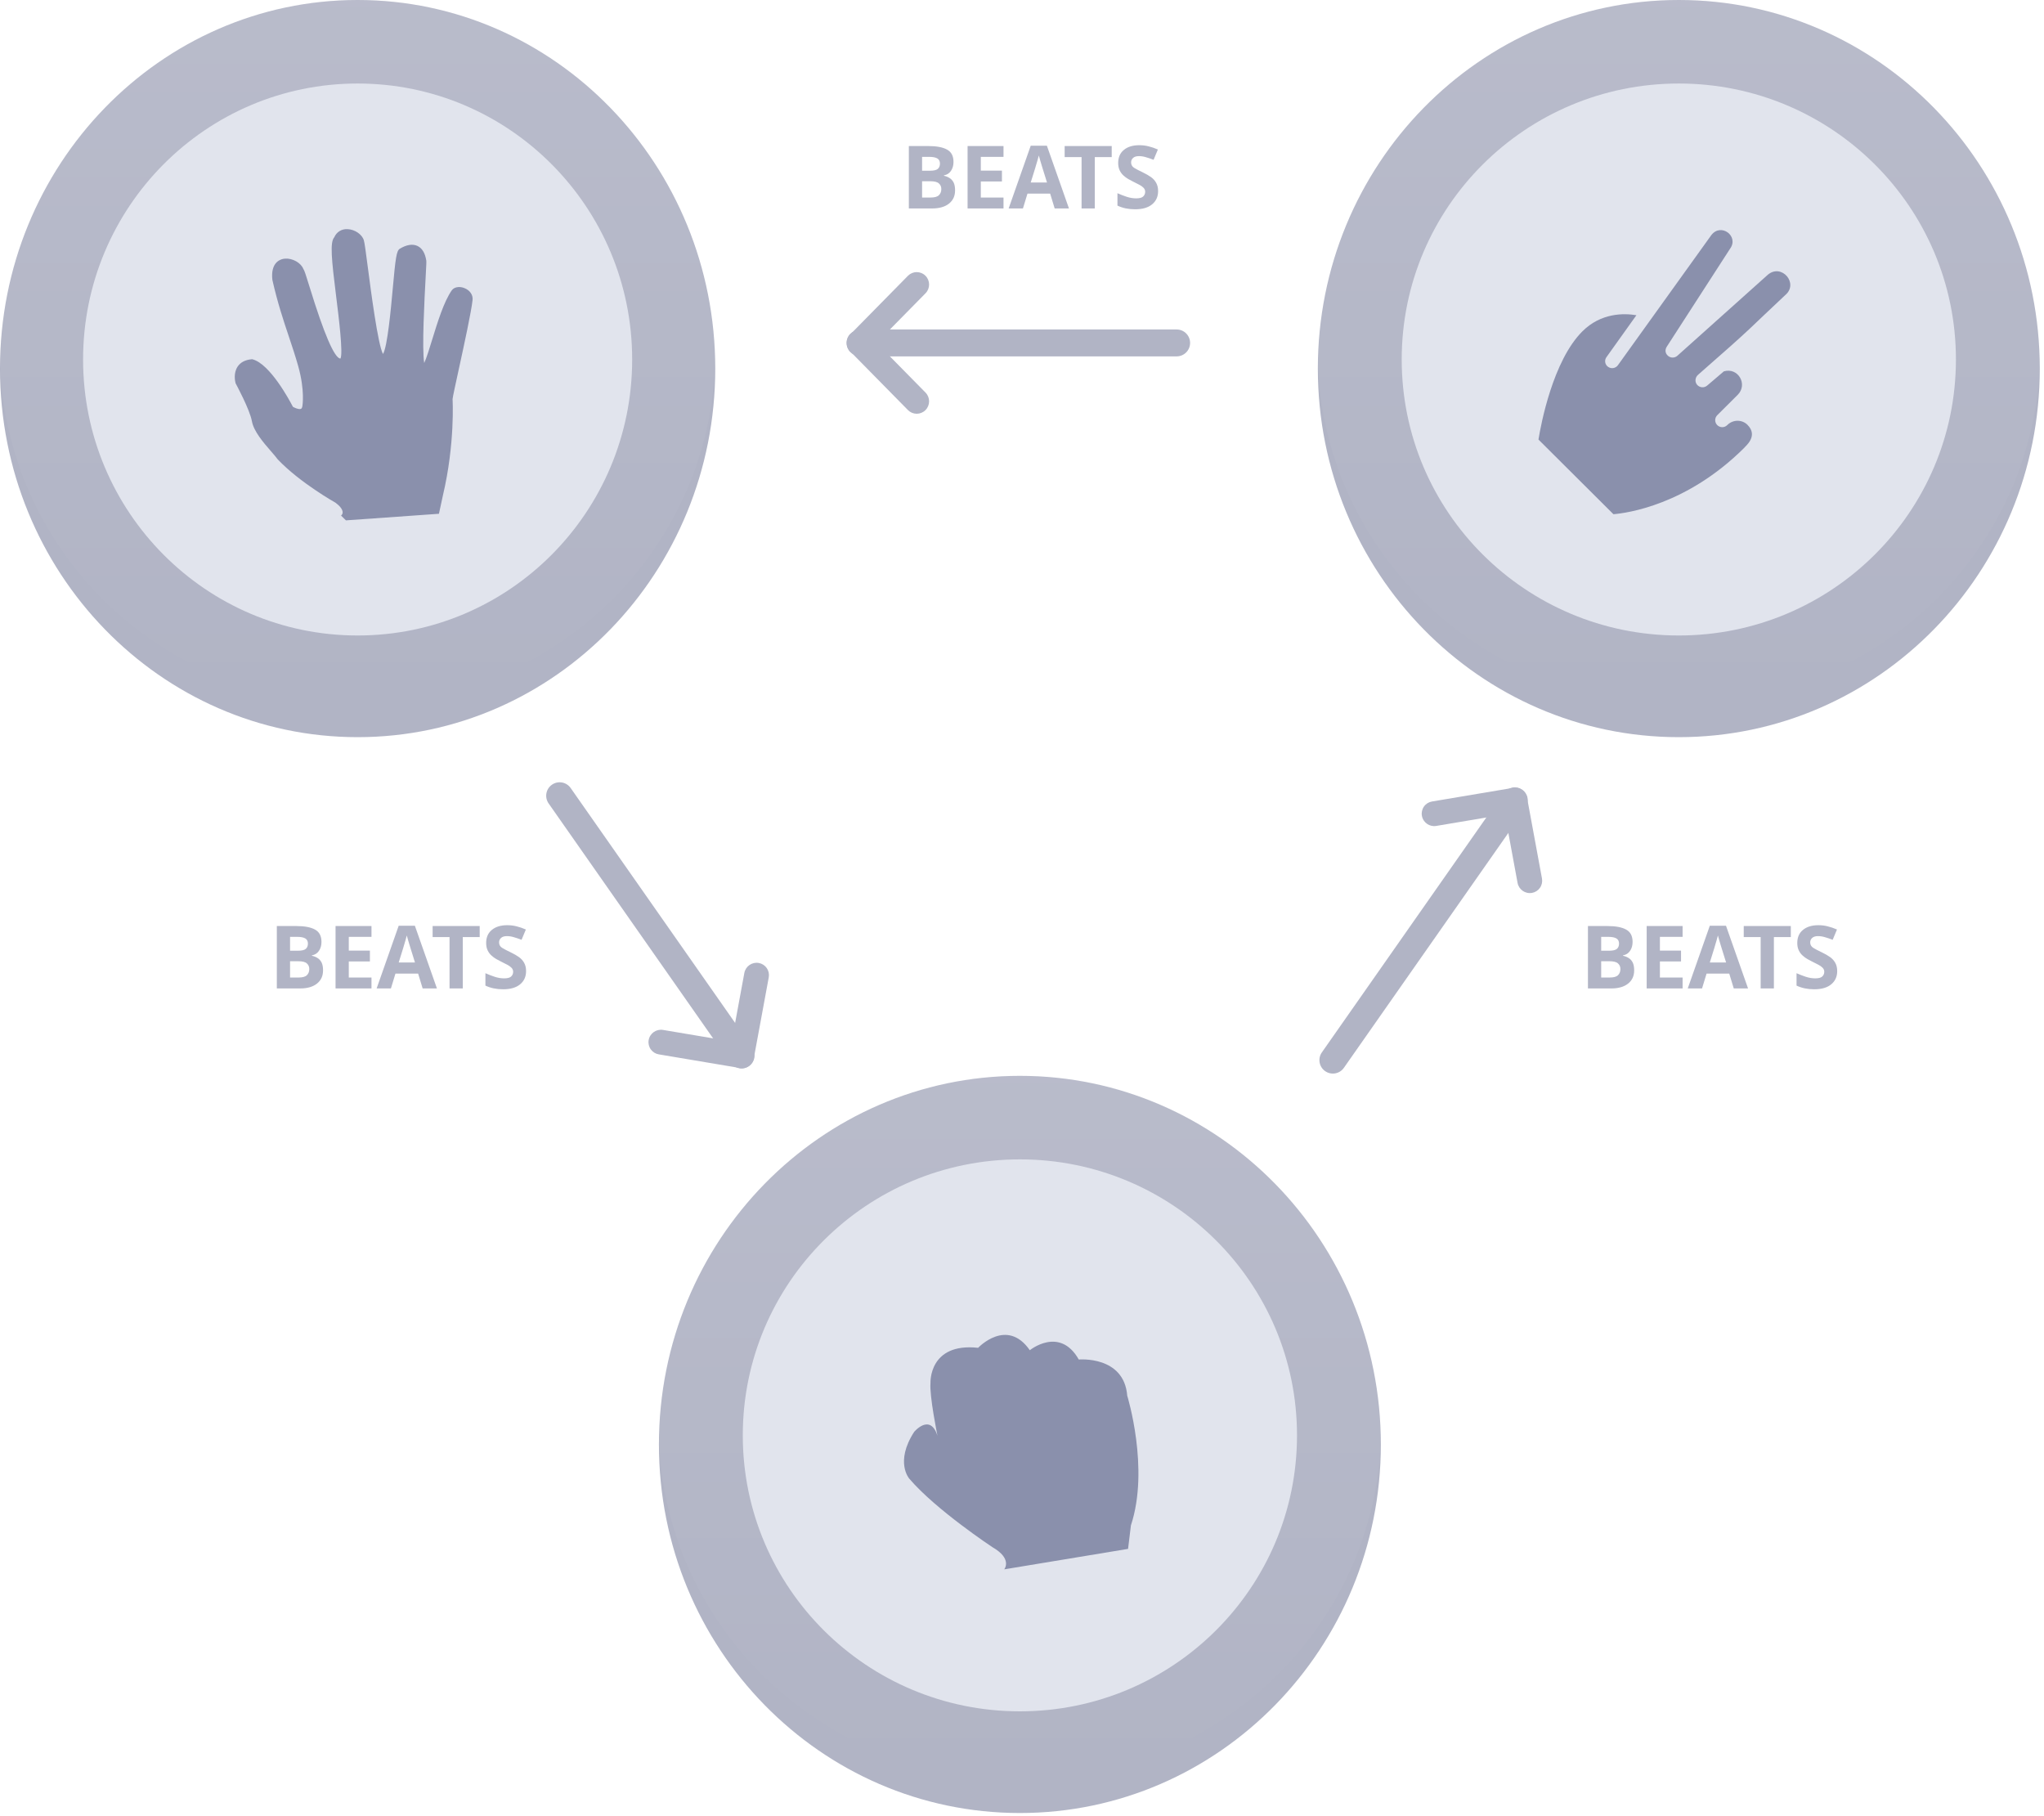
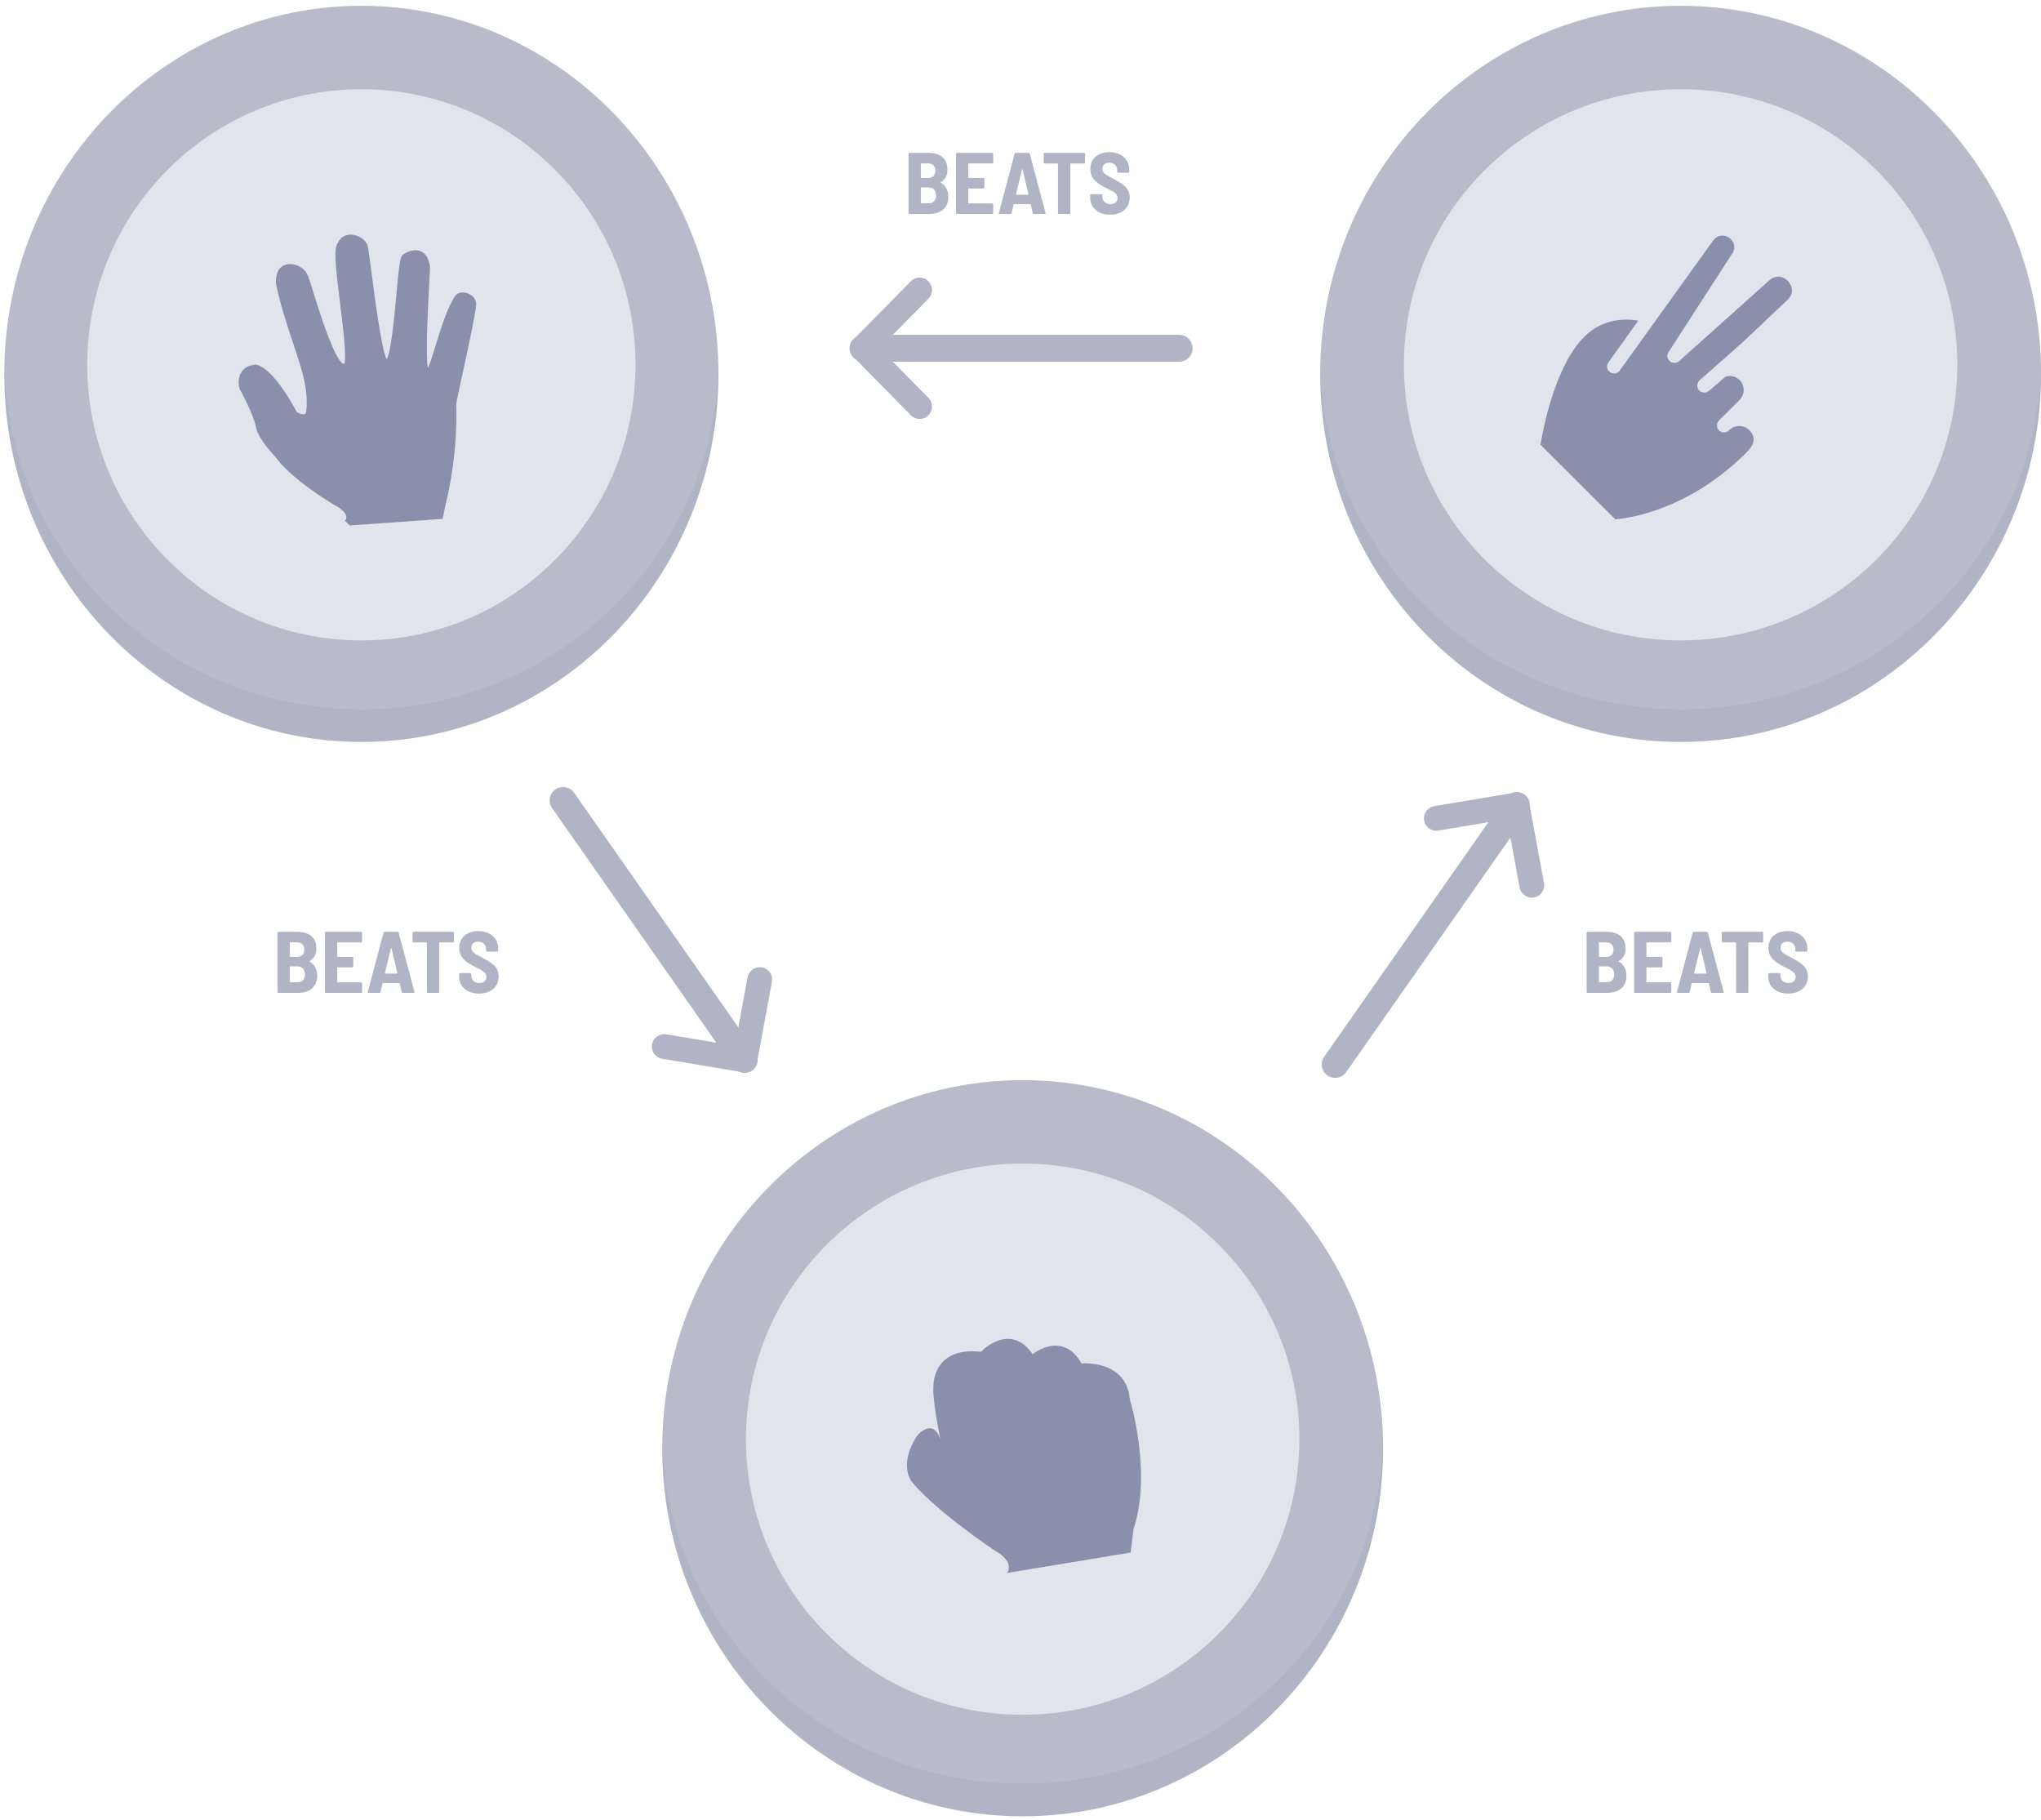
- <svg xmlns="http://www.w3.org/2000/svg" width="304" height="270">
+ <svg xmlns="http://www.w3.org/2000/svg" width="304" height="271" viewBox="0 0 304 271" fill="none">
+   <path d="M53.826 110.496C83.201 110.496 107.015 85.955 107.015 55.681C107.015 25.408 83.201 0.866 53.826 0.866C24.45 0.866 0.637 25.408 0.637 55.681C0.637 85.955 24.45 110.496 53.826 110.496Z" fill="#B1B4C5" />
+   <path d="M53.826 105.636C83.201 105.636 107.015 82.183 107.015 53.251C107.015 24.32 83.201 0.866 53.826 0.866C24.45 0.866 0.637 24.32 0.637 53.251C0.637 82.183 24.45 105.636 53.826 105.636Z" fill="url(#paint0_linear_2365_4)" />
+   <path d="M53.824 95.375C76.375 95.375 94.656 76.999 94.656 54.331C94.656 31.663 76.375 13.287 53.824 13.287C31.273 13.287 12.992 31.663 12.992 54.331C12.992 76.999 31.273 95.375 53.824 95.375Z" fill="#E1E4ED" />
+   <path d="M69.687 43.704C69.4 43.59 69.092 43.541 68.783 43.558C68.366 43.588 68.028 43.759 67.828 44.039C66.651 45.705 65.687 48.849 64.909 51.376C64.552 52.545 64.073 54.109 63.726 54.851C63.364 52.771 63.773 45.154 63.932 42.221L63.934 42.174C64.044 40.136 64.059 39.778 64.034 39.621C63.86 38.503 63.416 37.769 62.715 37.441C62.007 37.108 61.086 37.255 60.095 37.858C59.598 38.161 59.46 39.203 59.034 43.925L59.032 43.945C58.797 46.54 58.256 52.513 57.591 53.508C56.841 52.116 55.807 44.208 55.361 40.786C55.049 38.389 54.867 37.012 54.745 36.596C54.488 35.726 53.402 34.985 52.327 34.943C51.432 34.899 50.698 35.358 50.347 36.157C49.692 36.893 49.924 39.336 50.649 45.121C50.993 47.875 51.705 53.562 51.257 54.201C50.364 54.102 48.83 50.54 46.698 43.609C46.1 41.667 45.915 41.084 45.731 40.829C45.369 39.938 44.138 39.251 43.035 39.329C42.942 39.336 42.85 39.347 42.758 39.365C42.18 39.481 40.862 40.018 41.143 42.495C41.922 45.93 42.767 48.452 43.588 50.9L43.604 50.95C44.095 52.415 44.559 53.8 44.991 55.338C46.007 58.968 45.612 61.22 45.607 61.245C45.573 61.477 45.502 61.619 45.396 61.668C45.351 61.688 45.303 61.699 45.253 61.701C44.931 61.724 44.448 61.508 44.198 61.368C43.63 60.27 40.798 55.038 38.231 54.313L38.14 54.287L38.047 54.295C37.105 54.385 36.413 54.745 35.99 55.363C35.32 56.341 35.597 57.587 35.665 57.837L35.703 57.927C35.723 57.964 37.782 61.752 38.1 63.514C38.375 65.025 39.796 66.662 40.938 67.978L40.985 68.032C41.358 68.462 41.68 68.834 41.933 69.178C45.249 72.67 50.491 75.606 50.534 75.63C51.188 76.117 51.552 76.588 51.59 76.993C51.608 77.146 51.567 77.3 51.473 77.423L51.359 77.543L52.084 78.254L65.916 77.274L66.506 74.544C68.329 66.839 67.948 60.269 67.942 60.225C67.949 59.983 68.46 57.645 68.872 55.757L68.883 55.709C69.703 51.946 70.721 47.265 70.917 45.484C71.002 44.723 70.519 44.023 69.687 43.704Z" fill="#8A90AC" />
+   <path d="M250.323 110.496C279.973 110.496 304.009 85.955 304.009 55.681C304.009 25.408 279.973 0.866 250.323 0.866C220.673 0.866 196.637 25.408 196.637 55.681C196.637 85.955 220.673 110.496 250.323 110.496Z" fill="#B1B4C5" />
+   <path d="M250.323 105.636C279.973 105.636 304.009 82.183 304.009 53.251C304.009 24.32 279.973 0.866 250.323 0.866C220.673 0.866 196.637 24.32 196.637 53.251C196.637 82.183 220.673 105.636 250.323 105.636Z" fill="url(#paint1_linear_2365_4)" />
+   <path d="M250.323 95.375C273.085 95.375 291.537 76.999 291.537 54.331C291.537 31.663 273.085 13.287 250.323 13.287C227.562 13.287 209.109 31.663 209.109 54.331C209.109 76.999 227.562 95.375 250.323 95.375Z" fill="#E1E4ED" />
+   <path d="M239.564 53.979L244.015 47.745C242.165 47.438 238.767 47.37 235.984 50.142C231.596 54.512 229.819 63.951 229.449 66.235L240.599 77.34C242.607 77.17 251.495 75.987 260.059 67.459C260.149 67.275 262.236 65.739 260.53 64.041C259.716 63.231 258.368 63.245 257.537 64.074C257.44 64.174 257.325 64.254 257.197 64.309C257.069 64.364 256.931 64.394 256.792 64.395C256.653 64.396 256.514 64.37 256.385 64.317C256.256 64.265 256.139 64.187 256.04 64.089C255.942 63.991 255.864 63.875 255.811 63.746C255.758 63.618 255.732 63.48 255.733 63.341C255.735 63.202 255.764 63.065 255.819 62.938C255.875 62.81 255.955 62.695 256.055 62.599L259.081 59.585C260.619 58.053 259.17 55.469 257.023 56.09L254.546 58.202C254.334 58.386 254.057 58.478 253.776 58.459C253.496 58.44 253.235 58.31 253.049 58.099C252.665 57.656 252.747 56.985 253.184 56.607C261.838 49.045 260.574 49.957 266.142 44.759C268.222 43.034 265.606 39.983 263.556 41.729L250.087 53.793C249.894 53.957 249.649 54.046 249.395 54.043C249.142 54.04 248.899 53.946 248.709 53.778C248.264 53.395 248.254 52.844 248.545 52.408L257.94 37.863C259.313 36.011 256.61 33.953 255.164 35.821L241.273 55.168C241.194 55.282 241.093 55.379 240.976 55.453C240.859 55.528 240.728 55.578 240.591 55.602C240.455 55.626 240.315 55.622 240.179 55.592C240.044 55.561 239.916 55.504 239.803 55.423C239.691 55.345 239.596 55.246 239.522 55.131C239.449 55.015 239.4 54.887 239.378 54.752C239.355 54.617 239.36 54.48 239.392 54.347C239.424 54.214 239.483 54.089 239.564 53.979Z" fill="#8A90AC" />
+   <path d="M152.323 270.496C181.973 270.496 206.009 245.955 206.009 215.681C206.009 185.408 181.973 160.866 152.323 160.866C122.673 160.866 98.637 185.408 98.637 215.681C98.637 245.955 122.673 270.496 152.323 270.496Z" fill="#B1B4C5" />
+   <path d="M152.323 265.636C181.973 265.636 206.009 242.183 206.009 213.251C206.009 184.32 181.973 160.866 152.323 160.866C122.673 160.866 98.637 184.32 98.637 213.251C98.637 242.183 122.673 265.636 152.323 265.636Z" fill="url(#paint2_linear_2365_4)" />
+   <path d="M152.323 255.375C175.085 255.375 193.537 236.999 193.537 214.331C193.537 191.663 175.085 173.287 152.323 173.287C129.562 173.287 111.109 191.663 111.109 214.331C111.109 236.999 129.562 255.375 152.323 255.375Z" fill="#E1E4ED" />
+   <path d="M168.29 208.437C167.815 202.44 161.082 203.052 161.082 203.052C158.24 198.042 153.801 201.671 153.801 201.671C150.391 196.76 146.114 201.311 146.114 201.311C138.741 200.515 139.027 206.545 139.027 206.545C138.854 208.462 140.067 214.392 140.067 214.392C138.973 210.974 136.6 213.811 136.6 213.811C133.683 218.313 135.879 220.778 135.879 220.778C139.826 225.404 148.236 230.958 148.236 230.958C151.282 232.703 149.993 234.258 149.993 234.258L168.413 231.214L168.837 227.72C171.637 219.248 168.29 208.436 168.29 208.436V208.437Z" fill="#8A90AC" />
+   <path d="M141.252 29.318C141.265 31.047 140.004 31.866 138.392 31.866H135.48C135.389 31.866 135.324 31.801 135.324 31.71V22.922C135.324 22.831 135.389 22.766 135.48 22.766H138.197C139.991 22.766 141.122 23.533 141.122 25.262C141.122 26.146 140.784 26.744 140.121 27.121C140.082 27.147 140.069 27.173 140.108 27.199C140.836 27.615 141.239 28.304 141.252 29.318ZM137.222 24.339C137.183 24.339 137.157 24.365 137.157 24.404V26.445C137.157 26.484 137.183 26.51 137.222 26.51H138.21C138.912 26.51 139.328 26.107 139.328 25.431C139.328 24.742 138.912 24.339 138.21 24.339H137.222ZM138.314 30.28C139.003 30.28 139.419 29.864 139.419 29.11C139.419 28.369 139.003 27.914 138.314 27.914H137.222C137.183 27.914 137.157 27.94 137.157 27.979V30.215C137.157 30.254 137.183 30.28 137.222 30.28H138.314Z" fill="#B1B4C5" />
+   <path d="M147.934 24.183C147.934 24.274 147.869 24.339 147.778 24.339H144.294C144.255 24.339 144.229 24.365 144.229 24.404V26.432C144.229 26.471 144.255 26.497 144.294 26.497H146.465C146.556 26.497 146.621 26.562 146.621 26.653V27.914C146.621 28.005 146.556 28.07 146.465 28.07H144.294C144.255 28.07 144.229 28.096 144.229 28.135V30.228C144.229 30.267 144.255 30.293 144.294 30.293H147.778C147.869 30.293 147.934 30.358 147.934 30.449V31.71C147.934 31.801 147.869 31.866 147.778 31.866H142.552C142.461 31.866 142.396 31.801 142.396 31.71V22.922C142.396 22.831 142.461 22.766 142.552 22.766H147.778C147.869 22.766 147.934 22.831 147.934 22.922V24.183Z" fill="#B1B4C5" />
+   <path d="M153.999 31.866C153.908 31.866 153.856 31.827 153.83 31.736L153.531 30.462C153.518 30.423 153.505 30.41 153.466 30.41H151.035C150.996 30.41 150.983 30.423 150.97 30.462L150.671 31.736C150.645 31.827 150.58 31.866 150.489 31.866H148.916C148.812 31.866 148.76 31.814 148.786 31.697L151.126 22.896C151.152 22.805 151.217 22.766 151.308 22.766H153.193C153.284 22.766 153.349 22.805 153.375 22.896L155.728 31.697C155.754 31.814 155.702 31.866 155.598 31.866H153.999ZM151.334 28.915C151.321 28.967 151.36 28.993 151.399 28.993H153.115C153.154 28.993 153.193 28.967 153.18 28.915L152.309 25.223C152.296 25.158 152.244 25.171 152.231 25.223L151.334 28.915Z" fill="#B1B4C5" />
+   <path d="M161.457 22.766C161.548 22.766 161.613 22.831 161.613 22.922V24.196C161.613 24.287 161.548 24.352 161.457 24.352H159.481C159.442 24.352 159.416 24.378 159.416 24.417V31.71C159.416 31.801 159.351 31.866 159.26 31.866H157.739C157.648 31.866 157.583 31.801 157.583 31.71V24.417C157.583 24.378 157.557 24.352 157.518 24.352H155.607C155.516 24.352 155.451 24.287 155.451 24.196V22.922C155.451 22.831 155.516 22.766 155.607 22.766H161.457Z" fill="#B1B4C5" />
+   <path d="M165.336 31.97C163.555 31.97 162.385 30.943 162.385 29.422V29.071C162.385 28.98 162.45 28.915 162.541 28.915H164.036C164.127 28.915 164.192 28.98 164.192 29.071V29.331C164.192 29.929 164.673 30.397 165.414 30.397C166.116 30.397 166.454 29.981 166.454 29.474C166.454 28.863 165.934 28.59 164.868 28.044C163.711 27.459 162.398 26.783 162.398 25.158C162.398 23.624 163.555 22.662 165.232 22.662C167 22.662 168.209 23.728 168.209 25.301V25.561C168.209 25.652 168.144 25.717 168.053 25.717H166.558C166.467 25.717 166.402 25.652 166.402 25.561V25.327C166.402 24.729 165.96 24.235 165.206 24.235C164.582 24.235 164.205 24.573 164.205 25.145C164.205 25.756 164.647 26.029 165.817 26.614C167.078 27.329 168.274 27.875 168.274 29.396C168.274 30.969 167.104 31.97 165.336 31.97Z" fill="#B1B4C5" />
+   <path d="M47.252 145.318C47.265 147.047 46.004 147.866 44.392 147.866H41.48C41.389 147.866 41.324 147.801 41.324 147.71V138.922C41.324 138.831 41.389 138.766 41.48 138.766H44.197C45.991 138.766 47.122 139.533 47.122 141.262C47.122 142.146 46.784 142.744 46.121 143.121C46.082 143.147 46.069 143.173 46.108 143.199C46.836 143.615 47.239 144.304 47.252 145.318ZM43.222 140.339C43.183 140.339 43.157 140.365 43.157 140.404V142.445C43.157 142.484 43.183 142.51 43.222 142.51H44.21C44.912 142.51 45.328 142.107 45.328 141.431C45.328 140.742 44.912 140.339 44.21 140.339H43.222ZM44.314 146.28C45.003 146.28 45.419 145.864 45.419 145.11C45.419 144.369 45.003 143.914 44.314 143.914H43.222C43.183 143.914 43.157 143.94 43.157 143.979V146.215C43.157 146.254 43.183 146.28 43.222 146.28H44.314Z" fill="#B1B4C5" />
+   <path d="M53.934 140.183C53.934 140.274 53.868 140.339 53.778 140.339H50.294C50.255 140.339 50.228 140.365 50.228 140.404V142.432C50.228 142.471 50.255 142.497 50.294 142.497H52.465C52.556 142.497 52.62 142.562 52.62 142.653V143.914C52.62 144.005 52.556 144.07 52.465 144.07H50.294C50.255 144.07 50.228 144.096 50.228 144.135V146.228C50.228 146.267 50.255 146.293 50.294 146.293H53.778C53.868 146.293 53.934 146.358 53.934 146.449V147.71C53.934 147.801 53.868 147.866 53.778 147.866H48.551C48.461 147.866 48.395 147.801 48.395 147.71V138.922C48.395 138.831 48.461 138.766 48.551 138.766H53.778C53.868 138.766 53.934 138.831 53.934 138.922V140.183Z" fill="#B1B4C5" />
+   <path d="M59.999 147.866C59.908 147.866 59.856 147.827 59.83 147.736L59.531 146.462C59.518 146.423 59.505 146.41 59.466 146.41H57.035C56.996 146.41 56.983 146.423 56.97 146.462L56.671 147.736C56.645 147.827 56.58 147.866 56.489 147.866H54.916C54.812 147.866 54.76 147.814 54.786 147.697L57.126 138.896C57.152 138.805 57.217 138.766 57.308 138.766H59.193C59.284 138.766 59.349 138.805 59.375 138.896L61.728 147.697C61.754 147.814 61.702 147.866 61.598 147.866H59.999ZM57.334 144.915C57.321 144.967 57.36 144.993 57.399 144.993H59.115C59.154 144.993 59.193 144.967 59.18 144.915L58.309 141.223C58.296 141.158 58.244 141.171 58.231 141.223L57.334 144.915Z" fill="#B1B4C5" />
+   <path d="M67.457 138.766C67.548 138.766 67.613 138.831 67.613 138.922V140.196C67.613 140.287 67.548 140.352 67.457 140.352H65.481C65.442 140.352 65.416 140.378 65.416 140.417V147.71C65.416 147.801 65.351 147.866 65.26 147.866H63.739C63.648 147.866 63.583 147.801 63.583 147.71V140.417C63.583 140.378 63.557 140.352 63.518 140.352H61.607C61.516 140.352 61.451 140.287 61.451 140.196V138.922C61.451 138.831 61.516 138.766 61.607 138.766H67.457Z" fill="#B1B4C5" />
+   <path d="M71.336 147.97C69.555 147.97 68.385 146.943 68.385 145.422V145.071C68.385 144.98 68.45 144.915 68.541 144.915H70.036C70.127 144.915 70.192 144.98 70.192 145.071V145.331C70.192 145.929 70.673 146.397 71.414 146.397C72.116 146.397 72.454 145.981 72.454 145.474C72.454 144.863 71.934 144.59 70.868 144.044C69.711 143.459 68.398 142.783 68.398 141.158C68.398 139.624 69.555 138.662 71.232 138.662C73 138.662 74.209 139.728 74.209 141.301V141.561C74.209 141.652 74.144 141.717 74.053 141.717H72.558C72.467 141.717 72.402 141.652 72.402 141.561V141.327C72.402 140.729 71.96 140.235 71.206 140.235C70.582 140.235 70.205 140.573 70.205 141.145C70.205 141.756 70.647 142.029 71.817 142.614C73.078 143.329 74.274 143.875 74.274 145.396C74.274 146.969 73.104 147.97 71.336 147.97Z" fill="#B1B4C5" />
+   <path d="M242.252 145.318C242.265 147.047 241.004 147.866 239.392 147.866H236.48C236.389 147.866 236.324 147.801 236.324 147.71V138.922C236.324 138.831 236.389 138.766 236.48 138.766H239.197C240.991 138.766 242.122 139.533 242.122 141.262C242.122 142.146 241.784 142.744 241.121 143.121C241.082 143.147 241.069 143.173 241.108 143.199C241.836 143.615 242.239 144.304 242.252 145.318ZM238.222 140.339C238.183 140.339 238.157 140.365 238.157 140.404V142.445C238.157 142.484 238.183 142.51 238.222 142.51H239.21C239.912 142.51 240.328 142.107 240.328 141.431C240.328 140.742 239.912 140.339 239.21 140.339H238.222ZM239.314 146.28C240.003 146.28 240.419 145.864 240.419 145.11C240.419 144.369 240.003 143.914 239.314 143.914H238.222C238.183 143.914 238.157 143.94 238.157 143.979V146.215C238.157 146.254 238.183 146.28 238.222 146.28H239.314Z" fill="#B1B4C5" />
+   <path d="M248.934 140.183C248.934 140.274 248.869 140.339 248.778 140.339H245.294C245.255 140.339 245.229 140.365 245.229 140.404V142.432C245.229 142.471 245.255 142.497 245.294 142.497H247.465C247.556 142.497 247.621 142.562 247.621 142.653V143.914C247.621 144.005 247.556 144.07 247.465 144.07H245.294C245.255 144.07 245.229 144.096 245.229 144.135V146.228C245.229 146.267 245.255 146.293 245.294 146.293H248.778C248.869 146.293 248.934 146.358 248.934 146.449V147.71C248.934 147.801 248.869 147.866 248.778 147.866H243.552C243.461 147.866 243.396 147.801 243.396 147.71V138.922C243.396 138.831 243.461 138.766 243.552 138.766H248.778C248.869 138.766 248.934 138.831 248.934 138.922V140.183Z" fill="#B1B4C5" />
+   <path d="M254.999 147.866C254.908 147.866 254.856 147.827 254.83 147.736L254.531 146.462C254.518 146.423 254.505 146.41 254.466 146.41H252.035C251.996 146.41 251.983 146.423 251.97 146.462L251.671 147.736C251.645 147.827 251.58 147.866 251.489 147.866H249.916C249.812 147.866 249.76 147.814 249.786 147.697L252.126 138.896C252.152 138.805 252.217 138.766 252.308 138.766H254.193C254.284 138.766 254.349 138.805 254.375 138.896L256.728 147.697C256.754 147.814 256.702 147.866 256.598 147.866H254.999ZM252.334 144.915C252.321 144.967 252.36 144.993 252.399 144.993H254.115C254.154 144.993 254.193 144.967 254.18 144.915L253.309 141.223C253.296 141.158 253.244 141.171 253.231 141.223L252.334 144.915Z" fill="#B1B4C5" />
+   <path d="M262.457 138.766C262.548 138.766 262.613 138.831 262.613 138.922V140.196C262.613 140.287 262.548 140.352 262.457 140.352H260.481C260.442 140.352 260.416 140.378 260.416 140.417V147.71C260.416 147.801 260.351 147.866 260.26 147.866H258.739C258.648 147.866 258.583 147.801 258.583 147.71V140.417C258.583 140.378 258.557 140.352 258.518 140.352H256.607C256.516 140.352 256.451 140.287 256.451 140.196V138.922C256.451 138.831 256.516 138.766 256.607 138.766H262.457Z" fill="#B1B4C5" />
+   <path d="M266.336 147.97C264.555 147.97 263.385 146.943 263.385 145.422V145.071C263.385 144.98 263.45 144.915 263.541 144.915H265.036C265.127 144.915 265.192 144.98 265.192 145.071V145.331C265.192 145.929 265.673 146.397 266.414 146.397C267.116 146.397 267.454 145.981 267.454 145.474C267.454 144.863 266.934 144.59 265.868 144.044C264.711 143.459 263.398 142.783 263.398 141.158C263.398 139.624 264.555 138.662 266.232 138.662C268 138.662 269.209 139.728 269.209 141.301V141.561C269.209 141.652 269.144 141.717 269.053 141.717H267.558C267.467 141.717 267.402 141.652 267.402 141.561V141.327C267.402 140.729 266.96 140.235 266.206 140.235C265.582 140.235 265.205 140.573 265.205 141.145C265.205 141.756 265.647 142.029 266.817 142.614C268.078 143.329 269.274 143.875 269.274 145.396C269.274 146.969 268.104 147.97 266.336 147.97Z" fill="#B1B4C5" />
+   <path d="M129.637 49.866H175.637C176.741 49.866 177.637 50.761 177.637 51.866C177.637 52.971 176.741 53.866 175.637 53.866H129.637C128.532 53.866 127.637 52.971 127.637 51.866C127.637 50.761 128.532 49.866 129.637 49.866Z" fill="#B1B4C5" />
+   <path fill-rule="evenodd" clip-rule="evenodd" d="M135.674 41.881L127.084 50.609C126.368 51.336 126.374 52.505 127.097 53.225C127.268 53.396 127.472 53.531 127.695 53.622C127.919 53.714 128.158 53.761 128.4 53.759C128.641 53.758 128.88 53.709 129.103 53.615C129.326 53.521 129.528 53.384 129.697 53.212L138.287 44.484C138.631 44.135 138.823 43.663 138.82 43.173C138.818 42.683 138.622 42.214 138.274 41.868C138.103 41.697 137.9 41.562 137.676 41.471C137.453 41.379 137.213 41.333 136.971 41.334C136.73 41.335 136.491 41.384 136.268 41.478C136.045 41.572 135.844 41.709 135.674 41.881Z" fill="#B1B4C5" />
+   <path fill-rule="evenodd" clip-rule="evenodd" d="M138.287 59.248L129.697 50.52C129.528 50.348 129.326 50.211 129.103 50.117C128.88 50.023 128.641 49.974 128.4 49.973C128.158 49.972 127.919 50.018 127.695 50.11C127.472 50.202 127.268 50.337 127.097 50.507C126.374 51.227 126.368 52.396 127.084 53.123L135.674 61.851C135.844 62.023 136.045 62.16 136.268 62.254C136.491 62.348 136.73 62.397 136.971 62.398C137.213 62.4 137.453 62.353 137.676 62.261C137.9 62.17 138.103 62.035 138.274 61.864C138.622 61.518 138.818 61.049 138.82 60.559C138.823 60.069 138.631 59.597 138.287 59.248Z" fill="#B1B4C5" />
+   <path d="M108.618 158.035L82.233 120.354C81.6 119.449 81.819 118.202 82.724 117.568C83.629 116.935 84.876 117.155 85.51 118.06L111.894 155.741C112.528 156.645 112.308 157.892 111.403 158.526C110.498 159.16 109.251 158.94 108.618 158.035Z" fill="#B1B4C5" />
+   <path fill-rule="evenodd" clip-rule="evenodd" d="M98.616 157.67L110.693 159.7C111.699 159.87 112.653 159.194 112.828 158.189C112.87 157.951 112.864 157.707 112.811 157.471C112.757 157.235 112.658 157.013 112.519 156.815C112.379 156.618 112.202 156.45 111.997 156.322C111.793 156.193 111.565 156.107 111.326 156.067L99.25 154.036C98.766 153.955 98.27 154.068 97.87 154.351C97.47 154.634 97.198 155.064 97.114 155.547C97.073 155.785 97.079 156.029 97.132 156.265C97.185 156.501 97.284 156.724 97.424 156.921C97.563 157.118 97.741 157.286 97.945 157.414C98.15 157.543 98.378 157.63 98.616 157.67Z" fill="#B1B4C5" />
+   <path fill-rule="evenodd" clip-rule="evenodd" d="M111.341 145.568L109.119 157.611C109.075 157.848 109.078 158.092 109.129 158.328C109.18 158.565 109.277 158.789 109.414 158.987C109.552 159.186 109.728 159.355 109.931 159.486C110.134 159.616 110.361 159.705 110.599 159.748C111.604 159.927 112.565 159.262 112.75 158.258L114.972 146.215C115.016 145.978 115.013 145.734 114.962 145.498C114.911 145.261 114.814 145.037 114.676 144.839C114.539 144.64 114.363 144.471 114.16 144.34C113.957 144.21 113.729 144.121 113.492 144.078C113.009 143.992 112.512 144.1 112.109 144.379C111.706 144.659 111.43 145.086 111.341 145.568Z" fill="#B1B4C5" />
+   <path d="M223.618 119.698L197.233 157.379C196.6 158.284 196.819 159.531 197.724 160.164C198.629 160.798 199.876 160.578 200.51 159.673L226.894 121.992C227.528 121.087 227.308 119.84 226.403 119.207C225.498 118.573 224.251 118.793 223.618 119.698Z" fill="#B1B4C5" />
+   <path fill-rule="evenodd" clip-rule="evenodd" d="M213.616 120.063L225.693 118.033C226.699 117.863 227.653 118.539 227.828 119.544C227.87 119.782 227.864 120.026 227.811 120.261C227.757 120.497 227.658 120.72 227.519 120.917C227.379 121.115 227.202 121.282 226.997 121.411C226.793 121.539 226.565 121.626 226.326 121.666L214.25 123.696C213.766 123.778 213.27 123.665 212.87 123.381C212.47 123.098 212.198 122.668 212.114 122.185C212.073 121.947 212.079 121.703 212.132 121.468C212.185 121.232 212.284 121.009 212.424 120.812C212.563 120.615 212.741 120.447 212.945 120.318C213.15 120.19 213.378 120.103 213.616 120.063Z" fill="#B1B4C5" />
+   <path fill-rule="evenodd" clip-rule="evenodd" d="M226.341 132.165L224.119 120.122C224.075 119.884 224.078 119.64 224.129 119.404C224.18 119.168 224.277 118.944 224.414 118.745C224.552 118.547 224.728 118.377 224.931 118.247C225.134 118.116 225.361 118.027 225.599 117.985C226.604 117.805 227.565 118.471 227.75 119.475L229.972 131.517C230.016 131.755 230.013 131.999 229.962 132.235C229.911 132.471 229.814 132.695 229.676 132.894C229.539 133.092 229.363 133.262 229.16 133.393C228.957 133.523 228.729 133.612 228.492 133.655C228.009 133.741 227.512 133.632 227.109 133.353C226.706 133.074 226.43 132.647 226.341 132.165Z" fill="#B1B4C5" />
  <defs>
-     <linearGradient id="a" x1="50%" x2="50%" y1="0%" y2="100%">
-       <stop offset="0%" stop-color="#FFF" stop-opacity=".097" />
-       <stop offset="100%" stop-color="#FFF" stop-opacity="0" />
+     <linearGradient id="paint0_linear_2365_4" x1="5319.54" y1="0.866" x2="5319.54" y2="10477.9" gradientUnits="userSpaceOnUse">
+       <stop stop-color="white" stop-opacity="0.097" />
+       <stop offset="1" stop-color="white" stop-opacity="0" />
    </linearGradient>
-     <linearGradient id="b" x1="50%" x2="50%" y1="0%" y2="100%">
-       <stop offset="0%" stop-color="#FFF" stop-opacity=".097" />
-       <stop offset="100%" stop-color="#FFF" stop-opacity="0" />
+     <linearGradient id="paint1_linear_2365_4" x1="5565.24" y1="0.866" x2="5565.24" y2="10477.9" gradientUnits="userSpaceOnUse">
+       <stop stop-color="white" stop-opacity="0.097" />
+       <stop offset="1" stop-color="white" stop-opacity="0" />
+     </linearGradient>
+     <linearGradient id="paint2_linear_2365_4" x1="5467.24" y1="160.866" x2="5467.24" y2="10637.9" gradientUnits="userSpaceOnUse">
+       <stop stop-color="white" stop-opacity="0.097" />
+       <stop offset="1" stop-color="white" stop-opacity="0" />
    </linearGradient>
  </defs>
-   <g fill="none" fill-rule="evenodd">
-     <ellipse cx="53.189" cy="54.815" fill="#B1B4C5" rx="53.189" ry="54.815" />
-     <ellipse cx="53.189" cy="52.385" fill="url(#a)" rx="53.189" ry="52.385" />
-     <g transform="translate(12.357 12.421)">
-       <ellipse cx="40.832" cy="41.044" fill="#E1E4ED" rx="40.832" ry="41.044" />
-       <path fill="#8A90AC" fill-rule="nonzero" d="M56.697 30.417a2.125 2.125 0 00-.904-.146c-.417.03-.755.201-.955.481-1.177 1.666-2.141 4.81-2.919 7.337-.357 1.169-.836 2.733-1.183 3.475-.362-2.08.047-9.697.206-12.63l.002-.047c.11-2.038.125-2.396.1-2.553-.174-1.118-.618-1.852-1.319-2.18-.708-.333-1.629-.186-2.62.417-.497.303-.635 1.345-1.061 6.067l-.002.02c-.235 2.595-.776 8.568-1.441 9.563-.75-1.392-1.784-9.3-2.23-12.722-.312-2.397-.494-3.774-.616-4.19-.257-.87-1.343-1.611-2.418-1.653-.895-.044-1.629.415-1.98 1.214-.655.736-.423 3.179.302 8.964.344 2.754 1.056 8.441.608 9.08-.893-.099-2.427-3.661-4.559-10.592-.598-1.942-.783-2.525-.967-2.78-.362-.891-1.593-1.578-2.696-1.5a2.314 2.314 0 00-.277.036c-.578.116-1.896.653-1.615 3.13.779 3.435 1.624 5.957 2.445 8.405l.016.05c.491 1.465.955 2.85 1.387 4.388 1.016 3.63.621 5.882.616 5.907-.034.232-.105.374-.211.423a.405.405 0 01-.143.033c-.322.023-.805-.193-1.055-.333-.568-1.098-3.4-6.33-5.967-7.055L25.15 41l-.093.008c-.942.09-1.634.45-2.057 1.068-.67.978-.393 2.224-.325 2.474l.038.09c.02.037 2.079 3.825 2.397 5.587.275 1.511 1.696 3.148 2.838 4.464l.047.054c.373.43.695.802.948 1.146 3.316 3.492 8.558 6.428 8.601 6.452.654.487 1.018.958 1.056 1.363a.595.595 0 01-.117.43l-.114.12.725.711 13.832-.98.59-2.73c1.823-7.705 1.442-14.275 1.436-14.319.007-.242.518-2.58.93-4.468l.011-.048c.82-3.763 1.838-8.444 2.034-10.225.085-.761-.398-1.46-1.23-1.779z" />
-     </g>
-     <g transform="translate(196)">
-       <ellipse cx="53.686" cy="54.815" fill="#B1B4C5" rx="53.686" ry="54.815" />
-       <ellipse cx="53.686" cy="52.385" fill="url(#b)" rx="53.686" ry="52.385" />
-       <g transform="translate(12.473 12.421)">
-         <ellipse cx="41.214" cy="41.044" fill="#E1E4ED" rx="41.214" ry="41.044" />
-         <path fill="#8A90AC" fill-rule="nonzero" d="M30.455 40.692l4.451-6.234c-1.85-.307-5.248-.375-8.031 2.397-4.388 4.37-6.165 13.809-6.535 16.093l11.15 11.105c2.008-.17 10.896-1.353 19.46-9.881.09-.184 2.177-1.72.471-3.418-.814-.81-2.162-.796-2.993.033a1.051 1.051 0 01-1.497.015 1.04 1.04 0 01.015-1.49l3.026-3.014c1.538-1.532.089-4.116-2.058-3.495l-2.477 2.112a1.065 1.065 0 01-1.497-.103c-.384-.443-.302-1.114.135-1.492 8.654-7.562 7.39-6.65 12.958-11.848 2.08-1.725-.536-4.776-2.586-3.03L40.978 40.506a1.051 1.051 0 01-1.378-.015c-.445-.383-.455-.934-.164-1.37l9.395-14.545c1.373-1.852-1.33-3.91-2.776-2.042L32.164 41.881a1.05 1.05 0 01-1.47.255 1.02 1.02 0 01-.24-1.444z" />
-       </g>
-     </g>
-     <g transform="translate(98 160)">
-       <ellipse cx="53.686" cy="54.815" fill="#B1B4C5" rx="53.686" ry="54.815" />
-       <ellipse cx="53.686" cy="52.385" fill="url(#b)" rx="53.686" ry="52.385" />
-       <g transform="translate(12.473 12.421)">
-         <ellipse cx="41.214" cy="41.044" fill="#E1E4ED" rx="41.214" ry="41.044" />
-         <path fill="#8A90AC" fill-rule="nonzero" d="M57.179 35.15c-.475-5.997-7.208-5.385-7.208-5.385-2.842-5.01-7.281-1.381-7.281-1.381-3.41-4.911-7.687-.36-7.687-.36-7.373-.796-7.087 5.234-7.087 5.234-.173 1.917 1.04 7.847 1.04 7.847-1.094-3.418-3.467-.581-3.467-.581-2.917 4.502-.721 6.967-.721 6.967 3.947 4.626 12.357 10.18 12.357 10.18 3.046 1.745 1.757 3.3 1.757 3.3l18.42-3.044.424-3.494c2.8-8.472-.547-19.284-.547-19.284z" />
-       </g>
-     </g>
-     <text fill="#B1B4C5" font-family="BarlowSemiCondensed-Bold, Barlow Semi Condensed" font-size="13" font-style="condensed" font-weight="bold">
-       <tspan x="134" y="31">BEATS</tspan>
-     </text>
-     <text fill="#B1B4C5" font-family="BarlowSemiCondensed-Bold, Barlow Semi Condensed" font-size="13" font-style="condensed" font-weight="bold">
-       <tspan x="40" y="147">BEATS</tspan>
-     </text>
-     <text fill="#B1B4C5" font-family="BarlowSemiCondensed-Bold, Barlow Semi Condensed" font-size="13" font-style="condensed" font-weight="bold">
-       <tspan x="235" y="147">BEATS</tspan>
-     </text>
-     <g fill="#B1B4C5" transform="matrix(-1 0 0 1 177 39)">
-       <rect width="50" height="4" y="10" rx="2" />
-       <path d="M41.963 2.015l8.59 8.728c.716.727.71 1.896-.013 2.616a1.833 1.833 0 01-2.6-.013l-8.59-8.728a1.855 1.855 0 01.013-2.616 1.833 1.833 0 012.6.013z" />
-       <path d="M39.35 19.382l8.59-8.728a1.833 1.833 0 012.6-.013c.723.72.729 1.889.013 2.616l-8.59 8.728a1.833 1.833 0 01-2.6.013 1.855 1.855 0 01-.013-2.616z" />
-     </g>
-     <g fill="#B1B4C5" transform="scale(1 -1) rotate(-55 -82.574 -131.195)">
-       <rect width="50" height="4" y="10" rx="2" />
-       <path d="M41.963 2.015l8.59 8.728c.716.727.71 1.896-.013 2.616a1.833 1.833 0 01-2.6-.013l-8.59-8.728a1.855 1.855 0 01.013-2.616 1.833 1.833 0 012.6.013z" />
-       <path d="M39.35 19.382l8.59-8.728a1.833 1.833 0 012.6-.013c.723.72.729 1.889.013 2.616l-8.59 8.728a1.833 1.833 0 01-2.6.013 1.855 1.855 0 01-.013-2.616z" />
-     </g>
-     <g fill="#B1B4C5" transform="rotate(-55 240.022 -103.651)">
-       <rect width="50" height="4" y="10" rx="2" />
-       <path d="M41.963 2.015l8.59 8.728c.716.727.71 1.896-.013 2.616a1.833 1.833 0 01-2.6-.013l-8.59-8.728a1.855 1.855 0 01.013-2.616 1.833 1.833 0 012.6.013z" />
-       <path d="M39.35 19.382l8.59-8.728a1.833 1.833 0 012.6-.013c.723.72.729 1.889.013 2.616l-8.59 8.728a1.833 1.833 0 01-2.6.013 1.855 1.855 0 01-.013-2.616z" />
-     </g>
-   </g>
</svg>
